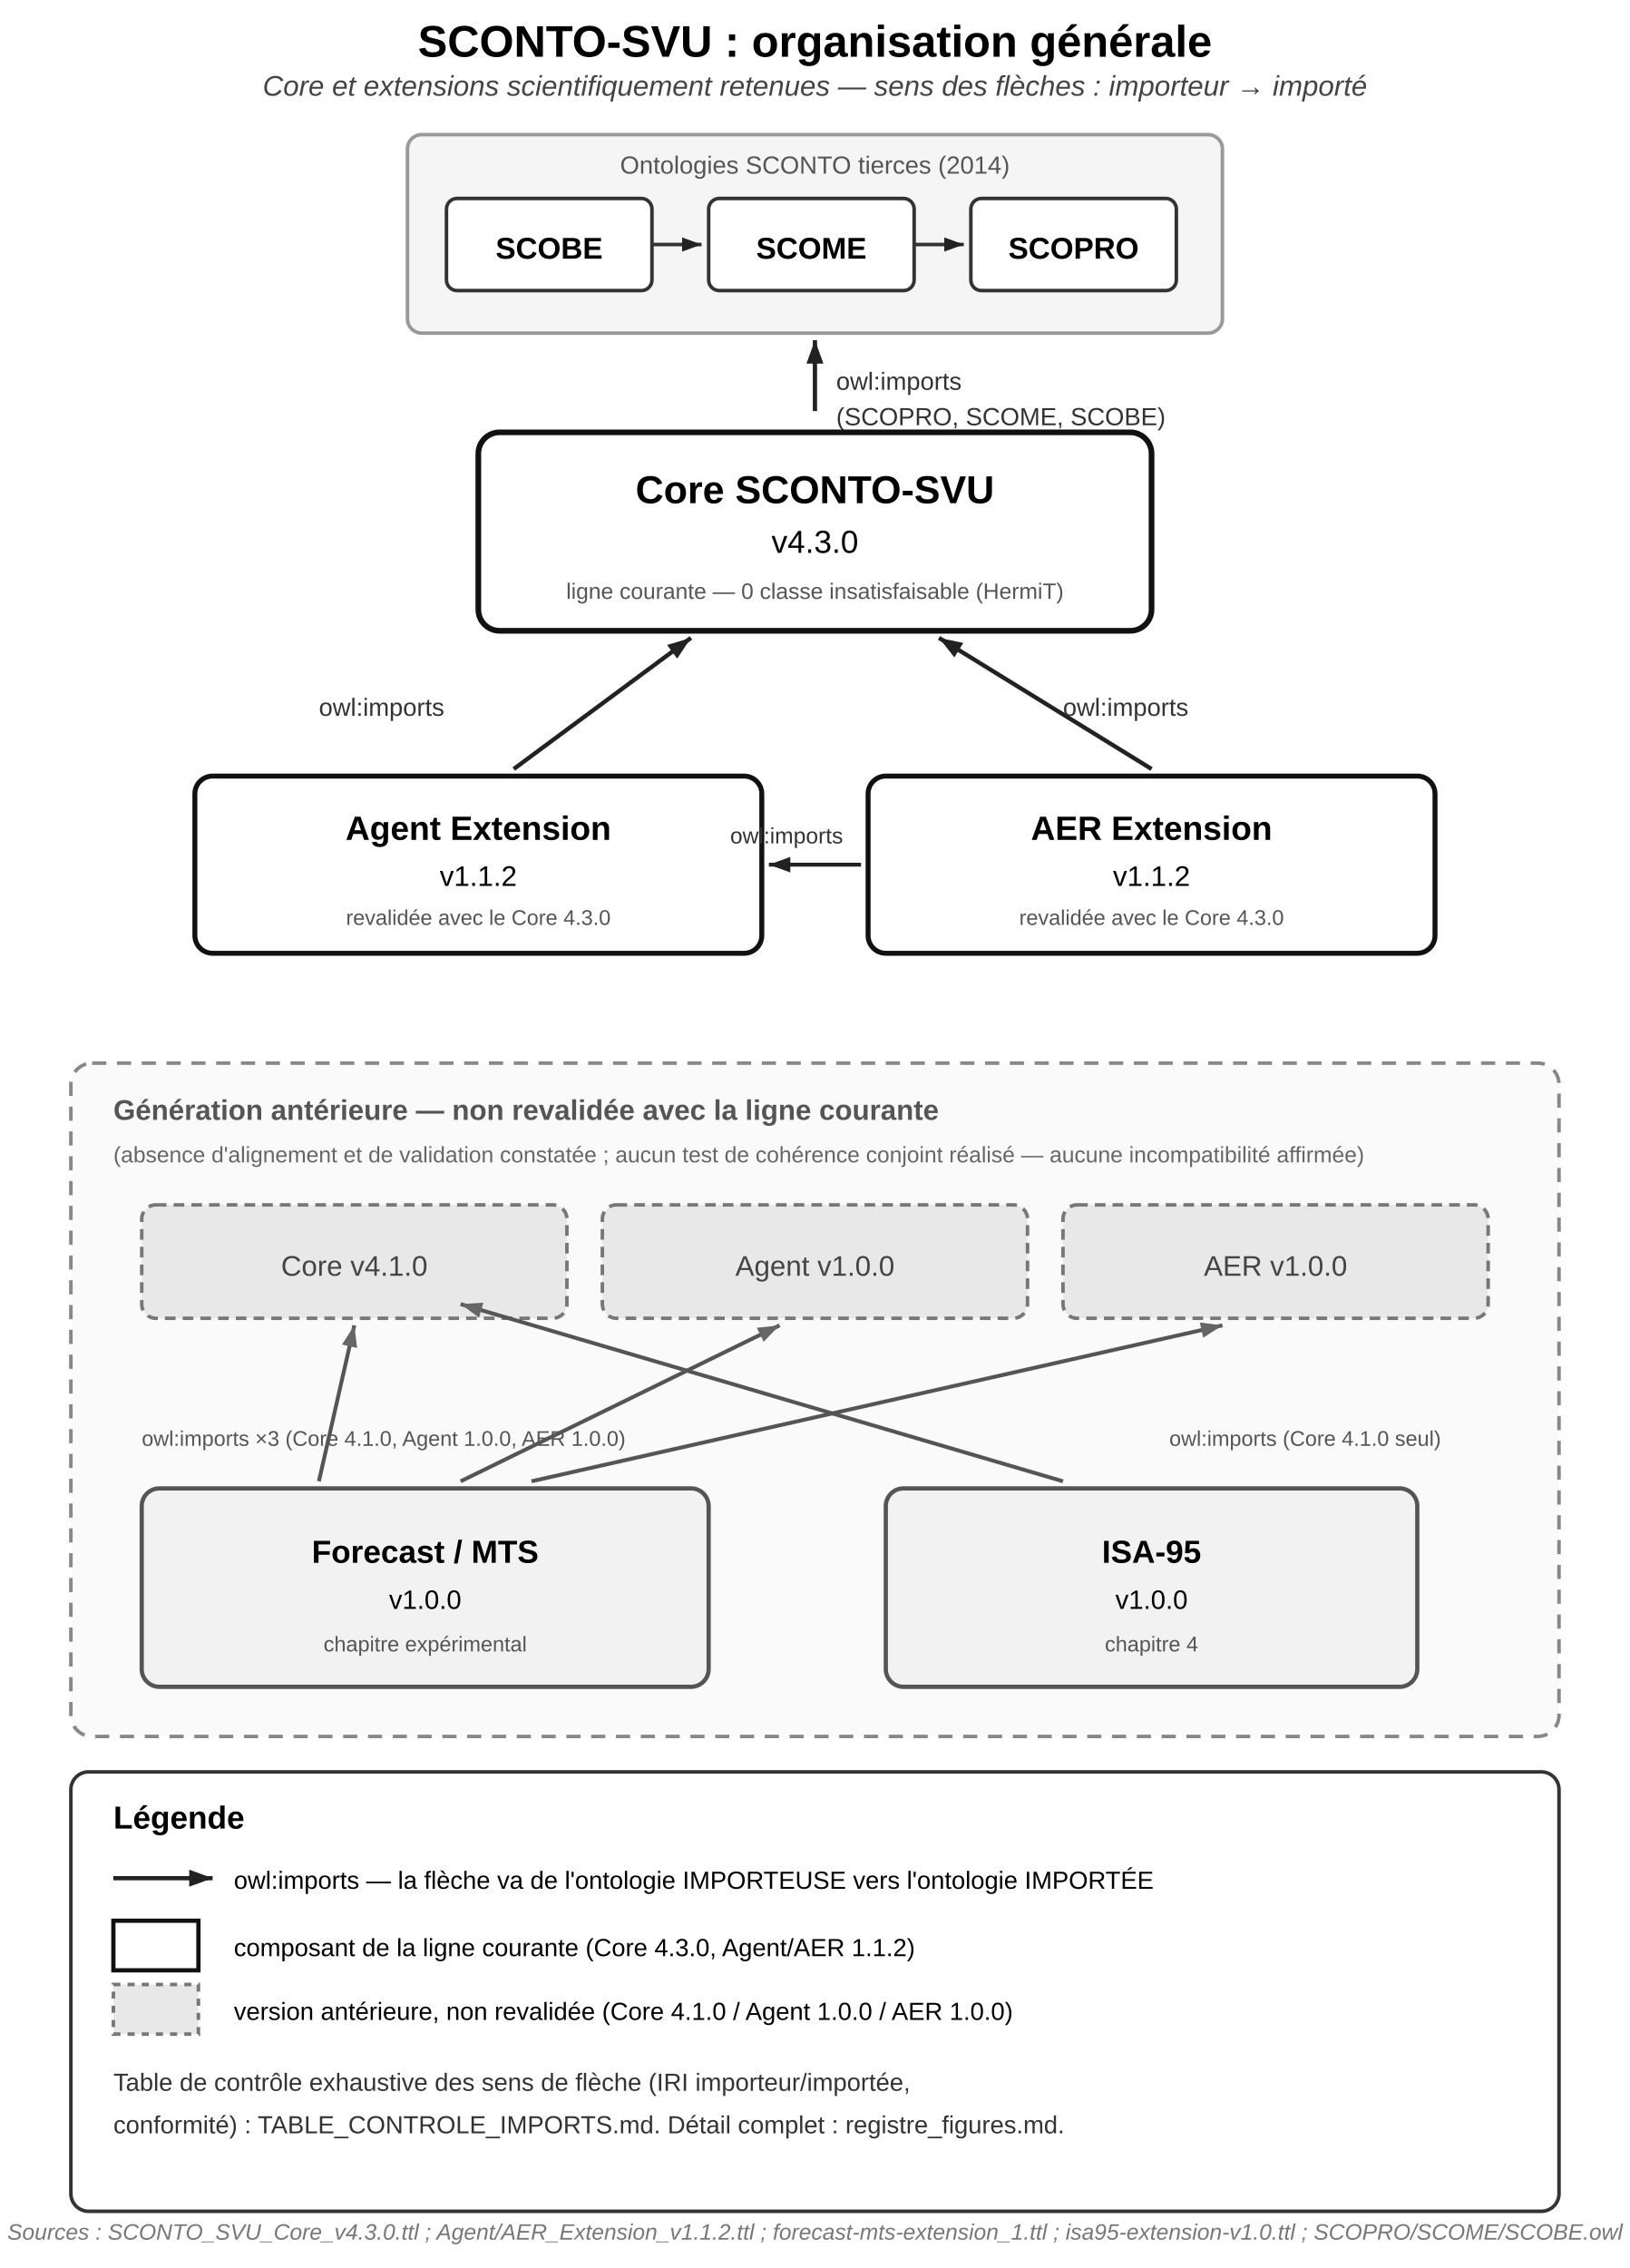
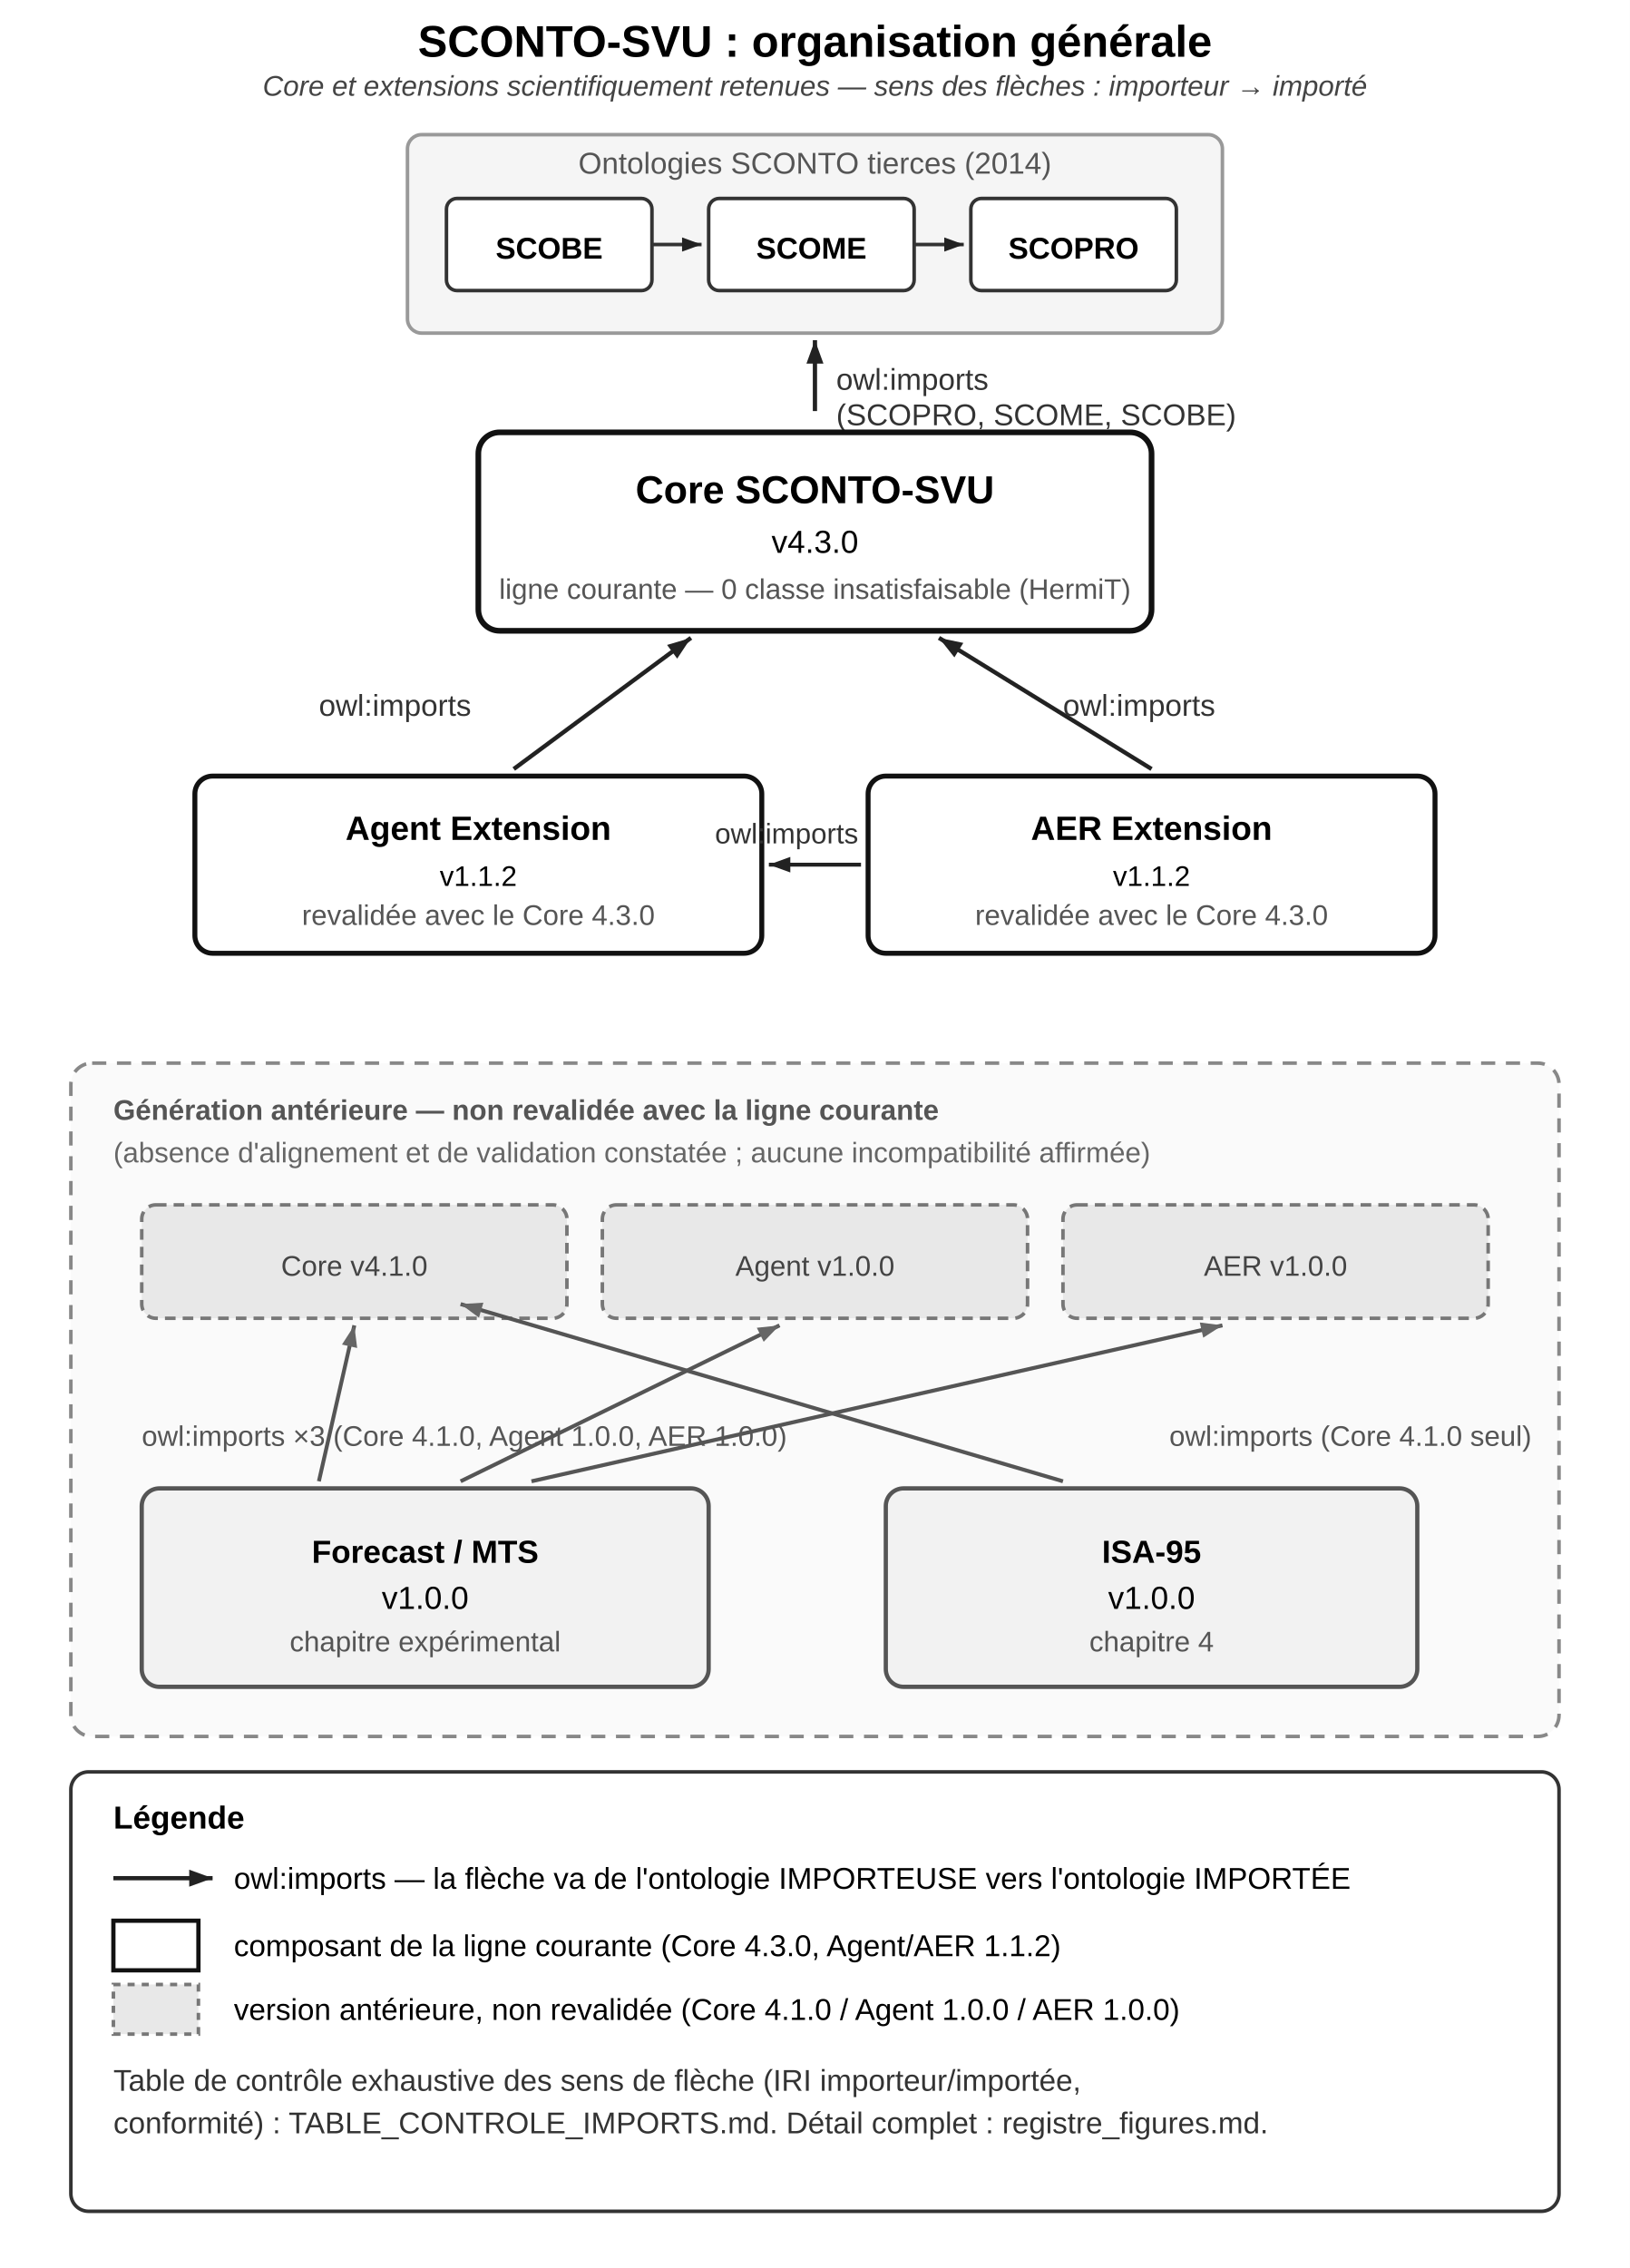
<svg xmlns="http://www.w3.org/2000/svg" viewBox="0 0 460 640" font-family="Arial, Helvetica, sans-serif">
  <defs>
    <marker id="arrow" markerWidth="7" markerHeight="7" refX="5.5" refY="2" orient="auto" markerUnits="strokeWidth">
      <path d="M0,0 L5.5,2 L0,4 Z" fill="#222222" />
    </marker>
    <marker id="arrowgrey" markerWidth="7" markerHeight="7" refX="5.5" refY="2" orient="auto" markerUnits="strokeWidth">
      <path d="M0,0 L5.5,2 L0,4 Z" fill="#666666" />
    </marker>
  </defs>
  <rect x="0" y="0" width="460" height="640" fill="#ffffff" />
  <text x="230" y="16" text-anchor="middle" font-size="12.5" font-weight="bold">SCONTO-SVU : organisation générale</text>
  <text x="230" y="27" text-anchor="middle" font-size="8" font-style="italic" fill="#444444">Core et extensions scientifiquement retenues — sens des flèches : importeur → importé</text>
  <rect x="115" y="38" width="230" height="56" rx="4" fill="#f5f5f5" stroke="#999999" stroke-width="1" />
-   <text x="230" y="49" text-anchor="middle" font-size="7" fill="#555555">Ontologies SCONTO tierces (2014)</text>
+   <text x="230" y="49" text-anchor="middle" font-size="8.5" fill="#555555">Ontologies SCONTO tierces (2014)</text>
  <rect x="126" y="56" width="58" height="26" rx="3" fill="#ffffff" stroke="#333333" stroke-width="1" />
  <text x="155" y="73" text-anchor="middle" font-size="8.5" font-weight="bold">SCOBE</text>
  <rect x="200" y="56" width="58" height="26" rx="3" fill="#ffffff" stroke="#333333" stroke-width="1" />
  <text x="229" y="73" text-anchor="middle" font-size="8.5" font-weight="bold">SCOME</text>
  <rect x="274" y="56" width="58" height="26" rx="3" fill="#ffffff" stroke="#333333" stroke-width="1" />
  <text x="303" y="73" text-anchor="middle" font-size="8.5" font-weight="bold">SCOPRO</text>
  <line x1="184" y1="69" x2="198" y2="69" stroke="#333333" stroke-width="1" marker-end="url(#arrow)" />
  <line x1="258" y1="69" x2="272" y2="69" stroke="#333333" stroke-width="1" marker-end="url(#arrow)" />
  <line x1="230" y1="116" x2="230" y2="96" stroke="#222222" stroke-width="1.2" marker-end="url(#arrow)" />
-   <text x="236" y="110" font-size="7" fill="#333333">owl:imports</text>
-   <text x="236" y="120" font-size="7" fill="#333333">(SCOPRO, SCOME, SCOBE)</text>
+   <text x="236" y="110" font-size="8.5" fill="#333333">owl:imports</text>
+   <text x="236" y="120" font-size="8.5" fill="#333333">(SCOPRO, SCOME, SCOBE)</text>
  <rect x="135" y="122" width="190" height="56" rx="6" fill="#ffffff" stroke="#111111" stroke-width="1.6" />
  <text x="230" y="142" text-anchor="middle" font-size="11" font-weight="bold">Core SCONTO-SVU</text>
  <text x="230" y="156" text-anchor="middle" font-size="9">v4.3.0</text>
-   <text x="230" y="169" text-anchor="middle" font-size="6.3" fill="#555555">ligne courante — 0 classe insatisfaisable (HermiT)</text>
+   <text x="230" y="169" text-anchor="middle" font-size="8" fill="#555555">ligne courante — 0 classe insatisfaisable (HermiT)</text>
  <line x1="145" y1="217" x2="195" y2="180" stroke="#222222" stroke-width="1.2" marker-end="url(#arrow)" />
  <line x1="325" y1="217" x2="265" y2="180" stroke="#222222" stroke-width="1.2" marker-end="url(#arrow)" />
-   <text x="90" y="202" font-size="7" fill="#333333">owl:imports</text>
-   <text x="300" y="202" font-size="7" fill="#333333">owl:imports</text>
+   <text x="90" y="202" font-size="8.5" fill="#333333">owl:imports</text>
+   <text x="300" y="202" font-size="8.5" fill="#333333">owl:imports</text>
  <rect x="55" y="219" width="160" height="50" rx="5" fill="#ffffff" stroke="#111111" stroke-width="1.4" />
  <text x="135" y="237" text-anchor="middle" font-size="9.5" font-weight="bold">Agent Extension</text>
  <text x="135" y="250" text-anchor="middle" font-size="8">v1.1.2</text>
-   <text x="135" y="261" text-anchor="middle" font-size="6" fill="#555555">revalidée avec le Core 4.3.0</text>
+   <text x="135" y="261" text-anchor="middle" font-size="8" fill="#555555">revalidée avec le Core 4.3.0</text>
  <rect x="245" y="219" width="160" height="50" rx="5" fill="#ffffff" stroke="#111111" stroke-width="1.4" />
  <text x="325" y="237" text-anchor="middle" font-size="9.5" font-weight="bold">AER Extension</text>
  <text x="325" y="250" text-anchor="middle" font-size="8">v1.1.2</text>
-   <text x="325" y="261" text-anchor="middle" font-size="6" fill="#555555">revalidée avec le Core 4.3.0</text>
+   <text x="325" y="261" text-anchor="middle" font-size="8" fill="#555555">revalidée avec le Core 4.3.0</text>
  <line x1="243" y1="244" x2="217" y2="244" stroke="#222222" stroke-width="1.1" marker-end="url(#arrow)" />
-   <text x="222" y="238" text-anchor="middle" font-size="6.3" fill="#333333">owl:imports</text>
+   <text x="222" y="238" text-anchor="middle" font-size="8" fill="#333333">owl:imports</text>
  <rect x="20" y="300" width="420" height="190" rx="6" fill="#fafafa" stroke="#888888" stroke-width="1" stroke-dasharray="4,3" />
  <text x="32" y="316" font-size="8" font-weight="bold" fill="#555555">Génération antérieure — non revalidée avec la ligne courante</text>
-   <text x="32" y="328" font-size="6.3" fill="#666666">(absence d'alignement et de validation constatée ; aucun test de cohérence conjoint réalisé — aucune incompatibilité affirmée)</text>
+   <text x="32" y="328" font-size="8" fill="#666666">(absence d'alignement et de validation constatée ; aucune incompatibilité affirmée)</text>
  <rect x="40" y="340" width="120" height="32" rx="4" fill="#e8e8e8" stroke="#777777" stroke-width="1" stroke-dasharray="3,2" />
  <text x="100" y="360" text-anchor="middle" font-size="8" fill="#444444">Core v4.1.0</text>
  <rect x="170" y="340" width="120" height="32" rx="4" fill="#e8e8e8" stroke="#777777" stroke-width="1" stroke-dasharray="3,2" />
  <text x="230" y="360" text-anchor="middle" font-size="8" fill="#444444">Agent v1.0.0</text>
  <rect x="300" y="340" width="120" height="32" rx="4" fill="#e8e8e8" stroke="#777777" stroke-width="1" stroke-dasharray="3,2" />
  <text x="360" y="360" text-anchor="middle" font-size="8" fill="#444444">AER v1.0.0</text>
  <rect x="40" y="420" width="160" height="56" rx="5" fill="#f2f2f2" stroke="#555555" stroke-width="1.2" />
  <text x="120" y="441" text-anchor="middle" font-size="9" font-weight="bold">Forecast / MTS</text>
-   <text x="120" y="454" text-anchor="middle" font-size="7.5">v1.0.0</text>
-   <text x="120" y="466" text-anchor="middle" font-size="6" fill="#555555">chapitre expérimental</text>
+   <text x="120" y="454" text-anchor="middle" font-size="9">v1.0.0</text>
+   <text x="120" y="466" text-anchor="middle" font-size="8" fill="#555555">chapitre expérimental</text>
  <rect x="250" y="420" width="150" height="56" rx="5" fill="#f2f2f2" stroke="#555555" stroke-width="1.2" />
  <text x="325" y="441" text-anchor="middle" font-size="9" font-weight="bold">ISA-95</text>
-   <text x="325" y="454" text-anchor="middle" font-size="7.5">v1.0.0</text>
-   <text x="325" y="466" text-anchor="middle" font-size="6" fill="#555555">chapitre 4</text>
+   <text x="325" y="454" text-anchor="middle" font-size="9">v1.0.0</text>
+   <text x="325" y="466" text-anchor="middle" font-size="8" fill="#555555">chapitre 4</text>
  <line x1="90" y1="418" x2="100" y2="374" stroke="#555555" stroke-width="1.1" marker-end="url(#arrowgrey)" />
  <line x1="130" y1="418" x2="220" y2="374" stroke="#555555" stroke-width="1.1" marker-end="url(#arrowgrey)" />
  <line x1="150" y1="418" x2="345" y2="374" stroke="#555555" stroke-width="1.1" marker-end="url(#arrowgrey)" />
-   <text x="40" y="408" font-size="6" fill="#555555">owl:imports ×3 (Core 4.1.0, Agent 1.0.0, AER 1.0.0)</text>
+   <text x="40" y="408" font-size="8" fill="#555555">owl:imports ×3 (Core 4.1.0, Agent 1.0.0, AER 1.0.0)</text>
  <line x1="300" y1="418" x2="130" y2="368" stroke="#555555" stroke-width="1.1" marker-end="url(#arrowgrey)" />
-   <text x="330" y="408" font-size="6" fill="#555555">owl:imports (Core 4.1.0 seul)</text>
+   <text x="330" y="408" font-size="8" fill="#555555">owl:imports (Core 4.1.0 seul)</text>
  <rect x="20" y="500" width="420" height="124" rx="5" fill="#ffffff" stroke="#333333" stroke-width="1" />
  <text x="32" y="516" font-size="9" font-weight="bold">Légende</text>
  <line x1="32" y1="530" x2="60" y2="530" stroke="#222222" stroke-width="1.2" marker-end="url(#arrow)" />
-   <text x="66" y="533" font-size="7">owl:imports — la flèche va de l'ontologie IMPORTEUSE vers l'ontologie IMPORTÉE</text>
+   <text x="66" y="533" font-size="8.5">owl:imports — la flèche va de l'ontologie IMPORTEUSE vers l'ontologie IMPORTÉE</text>
  <rect x="32" y="542" width="24" height="14" fill="#ffffff" stroke="#111111" stroke-width="1.2" />
-   <text x="66" y="552" font-size="7">composant de la ligne courante (Core 4.3.0, Agent/AER 1.1.2)</text>
+   <text x="66" y="552" font-size="8.5">composant de la ligne courante (Core 4.3.0, Agent/AER 1.1.2)</text>
  <rect x="32" y="560" width="24" height="14" fill="#e8e8e8" stroke="#777777" stroke-width="1" stroke-dasharray="2,2" />
-   <text x="66" y="570" font-size="7">version antérieure, non revalidée (Core 4.1.0 / Agent 1.0.0 / AER 1.0.0)</text>
-   <text x="32" y="590" font-size="7" fill="#333333">Table de contrôle exhaustive des sens de flèche (IRI importeur/importée,</text>
-   <text x="32" y="602" font-size="7" fill="#333333">conformité) : TABLE_CONTROLE_IMPORTS.md. Détail complet : registre_figures.md.</text>
-   <text x="230" y="632" text-anchor="middle" font-size="6.3" font-style="italic" fill="#777777">Sources : SCONTO_SVU_Core_v4.3.0.ttl ; Agent/AER_Extension_v1.1.2.ttl ; forecast-mts-extension_1.ttl ; isa95-extension-v1.0.ttl ; SCOPRO/SCOME/SCOBE.owl</text>
+   <text x="66" y="570" font-size="8.5">version antérieure, non revalidée (Core 4.1.0 / Agent 1.0.0 / AER 1.0.0)</text>
+   <text x="32" y="590" font-size="8.5" fill="#333333">Table de contrôle exhaustive des sens de flèche (IRI importeur/importée,</text>
+   <text x="32" y="602" font-size="8.5" fill="#333333">conformité) : TABLE_CONTROLE_IMPORTS.md. Détail complet : registre_figures.md.</text>
</svg>
